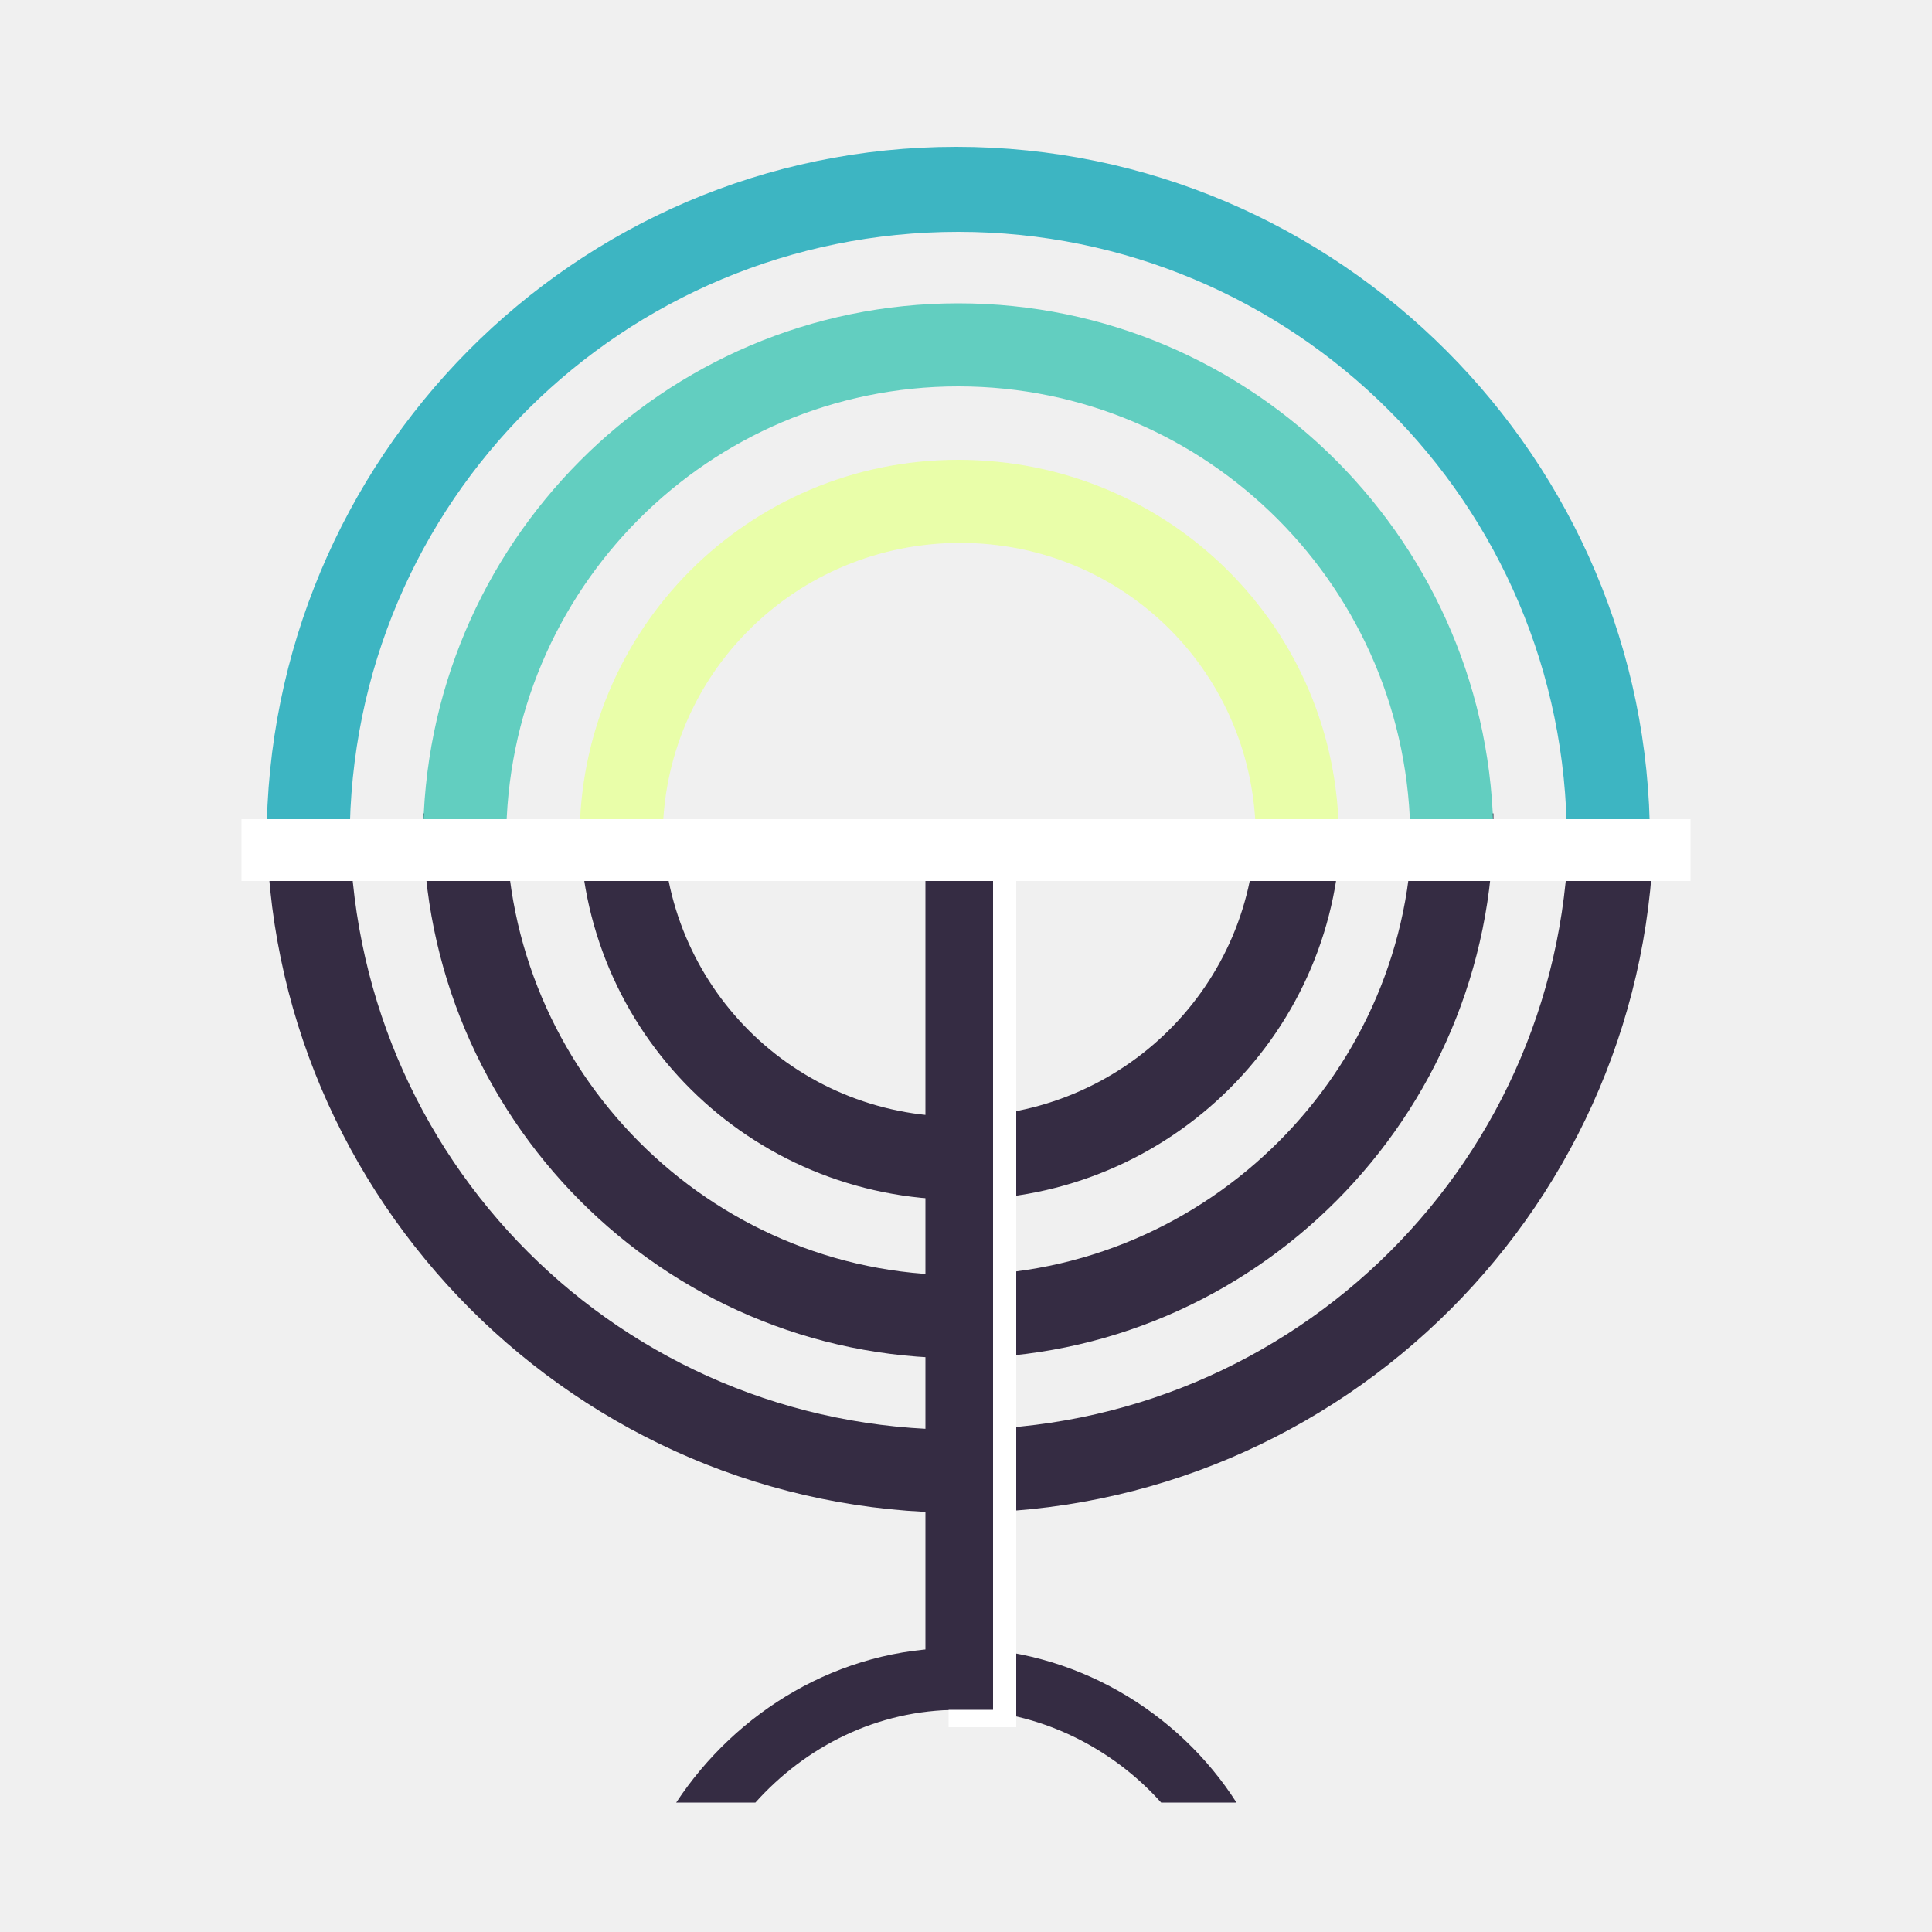
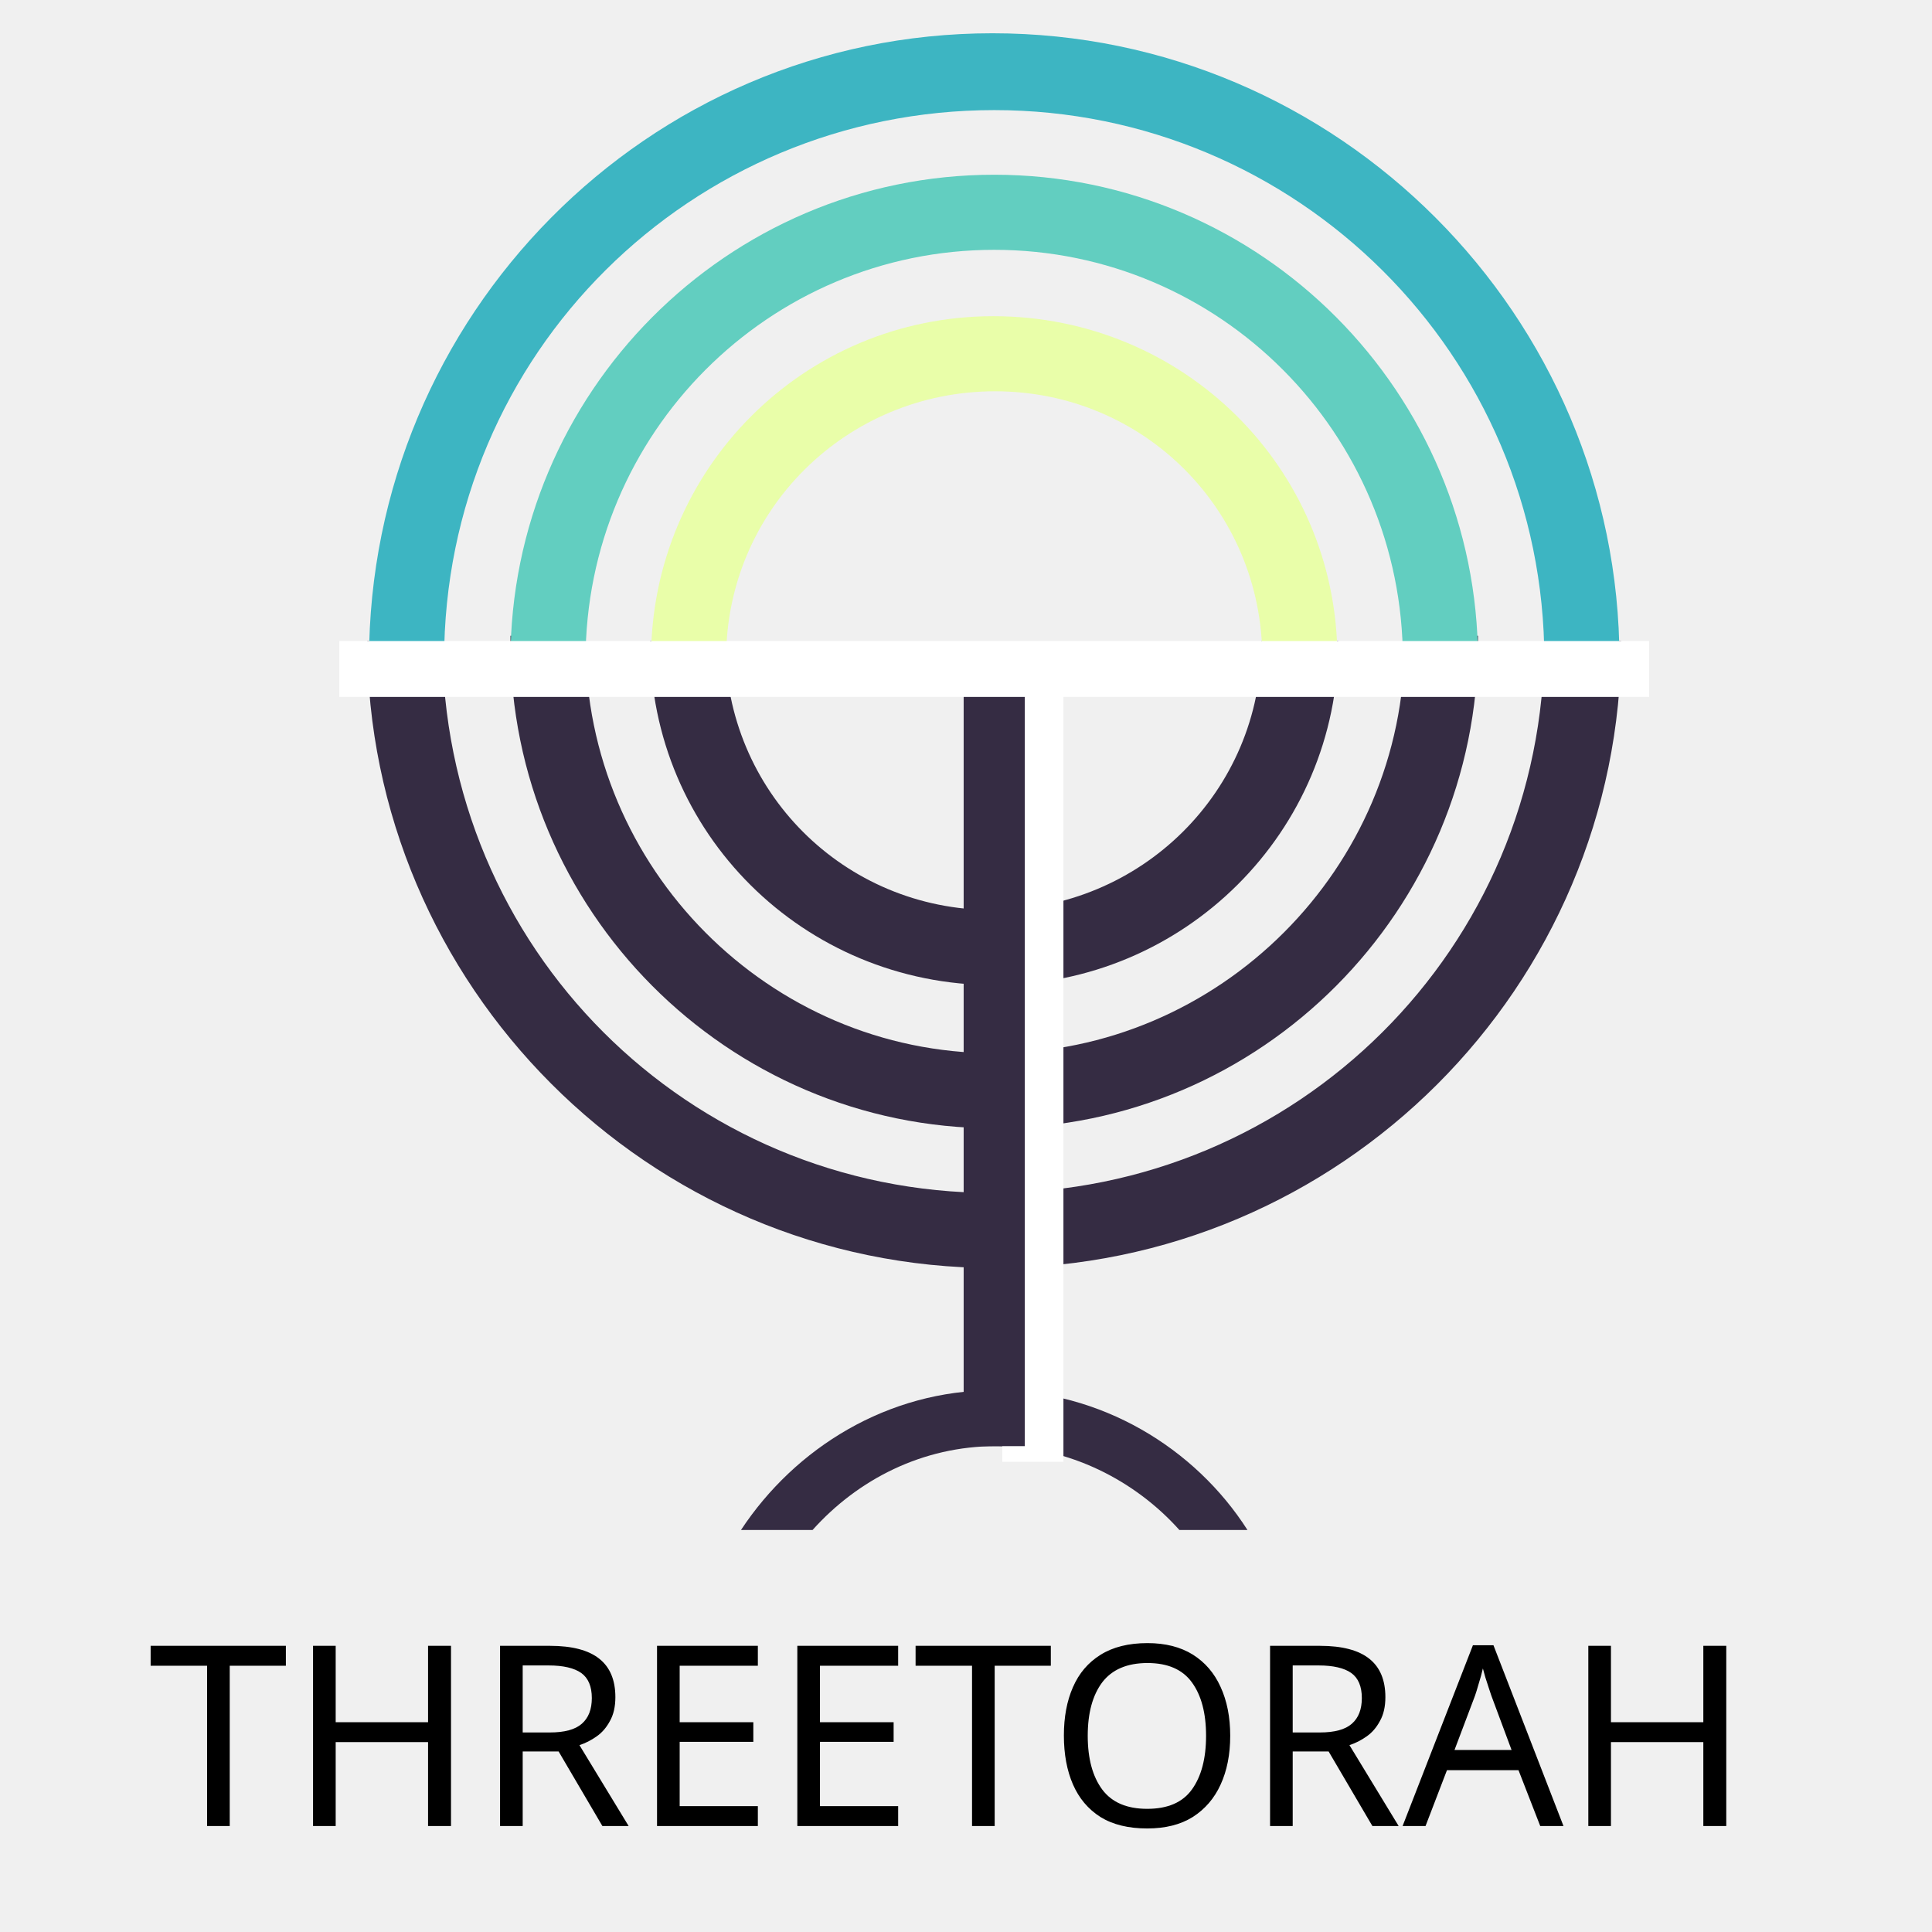
<svg xmlns="http://www.w3.org/2000/svg" version="1.1" id="Layer_1" x="0px" y="0px" viewBox="0 0 100 100" style="enable-background:new 0 0 100 100;" xml:space="preserve">
-   <style type="text/css">
+   <defs id="defs17" />
+   <style type="text/css" id="style3">
	.st0{fill:#352C43;}
	.st1{fill:#3DB5C2;}
	.st2{fill:#E9FEA9;}
	.st3{fill:#62CEC0;}
	.st4{fill:#FFFFFF;}
</style>
-   <path id="XMLID_49_" class="st0" d="M39.1,93.3c2.6-2.9,6.3-4.8,10.5-4.8c4.2,0,8,2,10.5,4.8h3.9c-3-4.7-8.4-8-14.5-8  s-11.4,3.3-14.5,8H39.1z" />
-   <path id="XMLID_48_" class="st0" d="M81.2,42.4C81.2,60,67,74,49.6,74S18.1,60,18.1,42.4h-4.3c0,19.7,16.1,35.9,35.9,35.9  s35.9-16.1,35.9-35.9H81.2z" />
-   <path id="XMLID_47_" class="st0" d="M65,42.4c0,0,0,0.1,0,0.1c0,8.5-6.9,15.3-15.4,15.3S34.3,51,34.3,42.5c0,0,0-0.1,0-0.1H30  c0,0,0,0.1,0,0.1c0,10.9,8.8,19.6,19.7,19.6s19.7-8.8,19.7-19.6c0,0,0-0.1,0-0.1H65z" />
-   <path id="XMLID_46_" class="st0" d="M73.1,42.1c0,0.4,0,0.3,0,0.4C73.1,55.4,62.5,66,49.6,66S26.2,55.4,26.2,42.5c0-0.1,0,0,0-0.4  h-4.3c0,0.4,0,0.3,0,0.4c0,15.3,12.4,27.8,27.7,27.8s27.7-12.5,27.7-27.8c0-0.1,0,0,0-0.4H73.1z" />
-   <path id="XMLID_8_" class="st1" d="M18.1,43.5C18.1,25.9,32.3,12,49.6,12s31.5,14,31.5,31.5h4.3c0-19.7-16.1-35.9-35.9-35.9  S13.8,23.8,13.8,43.5H18.1z" />
-   <path id="XMLID_7_" class="st2" d="M34.3,43.5c0,0,0-0.1,0-0.1c0-8.5,6.9-15.3,15.4-15.3S65,34.9,65,43.4c0,0,0,0.1,0,0.1h4.3  c0,0,0-0.1,0-0.1c0-10.9-8.8-19.6-19.7-19.6S30,32.6,30,43.4c0,0,0,0.1,0,0.1H34.3z" />
-   <path id="XMLID_6_" class="st3" d="M26.2,43.9c0-0.4,0-0.3,0-0.4C26.2,30.5,36.7,20,49.6,20s23.4,10.5,23.4,23.5c0,0.1,0,0,0,0.4  h4.3c0-0.4,0-0.3,0-0.4c0-15.3-12.4-27.8-27.7-27.8S21.9,28.2,21.9,43.5c0,0.1,0,0,0,0.4H26.2z" />
-   <rect id="XMLID_45_" x="49.1" y="42.5" class="st4" width="3.5" height="46.9" />
-   <rect id="XMLID_44_" x="47.9" y="42.5" class="st0" width="3.5" height="46" />
-   <rect id="XMLID_1_" x="12.5" y="42.4" class="st4" width="75" height="3.2" />
+   <path id="XMLID_49_" class="st0" d="m 42.059,79.191 c 2.35,-2.621 5.695,-4.339 9.492,-4.339 3.797,0 7.232,1.808 9.492,4.339 l 3.525,0 c -2.712,-4.249 -7.593,-7.232 -13.107,-7.232 -5.514,0 -10.305,2.983 -13.107,7.232 l 3.706,0 z" style="fill:#352c43" />
+   <path id="XMLID_48_" class="st0" d="m 79.935,33.18 c 0,15.91 -12.836,28.565 -28.565,28.565 -15.729,0 -28.475,-12.655 -28.475,-28.565 l -3.887,0 c 0,17.808 14.554,32.452 32.452,32.452 17.898,0 32.452,-14.554 32.452,-32.452 l -3.977,0 z" style="fill:#352c43" />
+   <path id="XMLID_47_" class="st0" d="m 65.291,33.18 c 0,0 0,0.09 0,0.09 0,7.684 -6.237,13.831 -13.921,13.831 -7.684,0 -13.831,-6.147 -13.831,-13.831 0,0 0,-0.09 0,-0.09 l -3.887,0 c 0,0 0,0.09 0,0.09 0,9.853 7.955,17.718 17.808,17.718 9.853,0 17.808,-7.955 17.808,-17.718 0,0 0,-0.09 0,-0.09 l -3.977,0 z" style="fill:#352c43" />
+   <path id="XMLID_46_" class="st0" d="m 72.704,32.908 c 0,0.362 0,0.271 0,0.362 0,11.661 -9.582,21.243 -21.243,21.243 -11.661,0 -21.153,-9.582 -21.153,-21.243 0,-0.09 0,0 0,-0.362 l -3.887,0 c 0,0.362 0,0.271 0,0.362 0,13.831 11.209,25.13 25.04,25.13 13.831,0 25.04,-11.299 25.04,-25.13 0,-0.09 0,0 0,-0.362 l -3.797,0 z" style="fill:#352c43" />
+   <path id="XMLID_8_" class="st1" d="m 22.986,34.174 c 0,-15.91 12.836,-28.475 28.475,-28.475 15.638,0 28.475,12.655 28.475,28.475 l 3.887,0 c 0,-17.808 -14.554,-32.452 -32.452,-32.452 -17.898,0 -32.271,14.644 -32.271,32.452 l 3.887,0 z" style="fill:#3db5c2" />
+   <path id="XMLID_7_" class="st2" d="m 37.585,34.174 c 0,0 0,-0.09 0,-0.09 0,-7.684 6.237,-13.831 13.921,-13.831 7.684,0 13.831,6.147 13.831,13.831 0,0 0,0.09 0,0.09 l 3.887,0 c 0,0 0,-0.09 0,-0.09 0,-9.853 -7.955,-17.718 -17.808,-17.718 -9.853,0 -17.718,7.955 -17.718,17.718 0,0 0,0.09 0,0.09 l 3.887,0 z" style="fill:#e9fea9" />
+   <path id="XMLID_6_" class="st3" d="m 30.308,34.536 c 0,-0.362 0,-0.271 0,-0.362 0,-11.751 9.492,-21.243 21.153,-21.243 11.661,0 21.153,9.492 21.153,21.243 0,0.09 0,0 0,0.362 l 3.887,0 c 0,-0.362 0,-0.271 0,-0.362 0,-13.831 -11.209,-25.13 -25.04,-25.13 -13.831,0 -25.04,11.299 -25.04,25.13 0,0.09 0,0 0,0.362 l 3.887,0 z" style="fill:#62cec0" />
+   <rect id="XMLID_45_" x="51.879" y="33.27" class="st4" width="3.164" height="42.395" style="fill:#ffffff" />
+   <rect id="XMLID_44_" x="49.879" y="33.27" class="st0" width="3.164" height="41.582" style="fill:#352c43" />
+   <rect id="XMLID_1_" x="17.562" y="33.18" class="st4" width="67.797" height="2.893" style="fill:#ffffff" />
+   <text xml:space="preserve" style="font-style:normal;font-variant:normal;font-weight:normal;font-stretch:normal;font-size:13.063px;line-height:125%;font-family:Bitter;-inkscape-font-specification:'Bitter, Normal';text-align:start;letter-spacing:0px;word-spacing:0px;writing-mode:lr-tb;text-anchor:start;fill:#000000;fill-opacity:1;stroke:none;stroke-width:1px;stroke-linecap:butt;stroke-linejoin:miter;stroke-opacity:1" x="7.671" y="94.515" id="text4147">
+     <tspan id="tspan4149" x="7.671" y="94.515">THREETORAH</tspan>
+   </text>
</svg>
